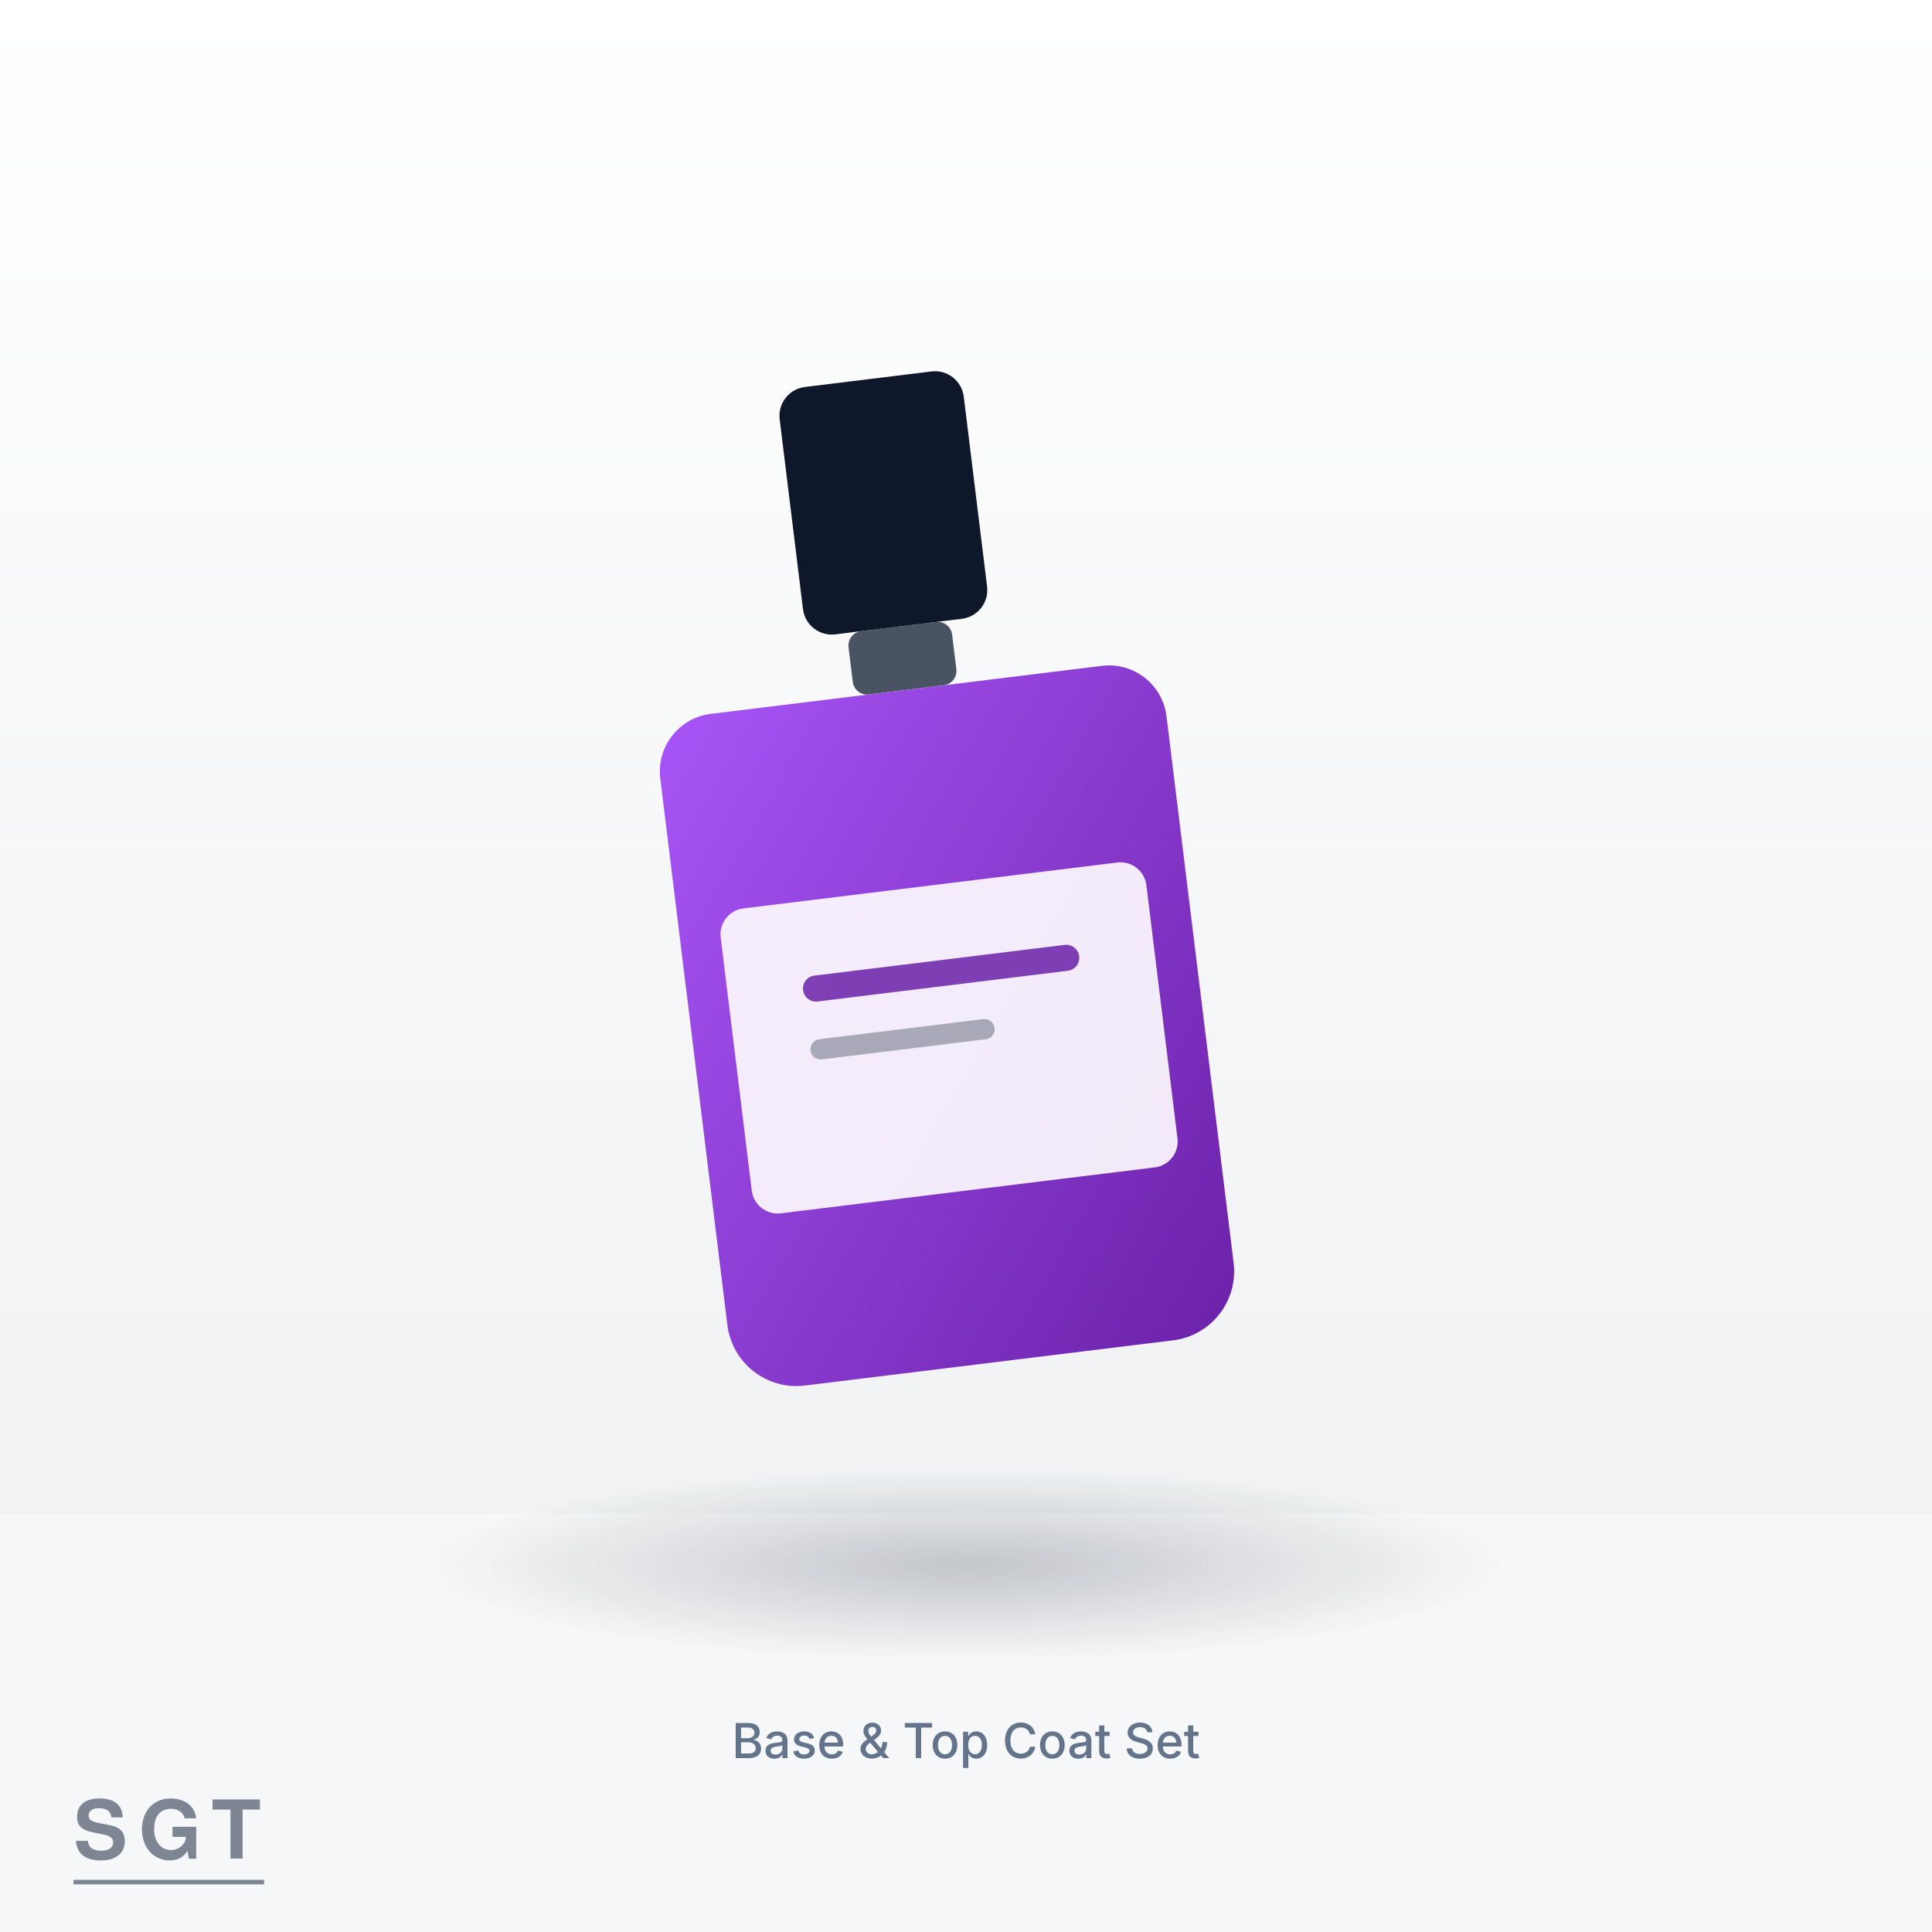
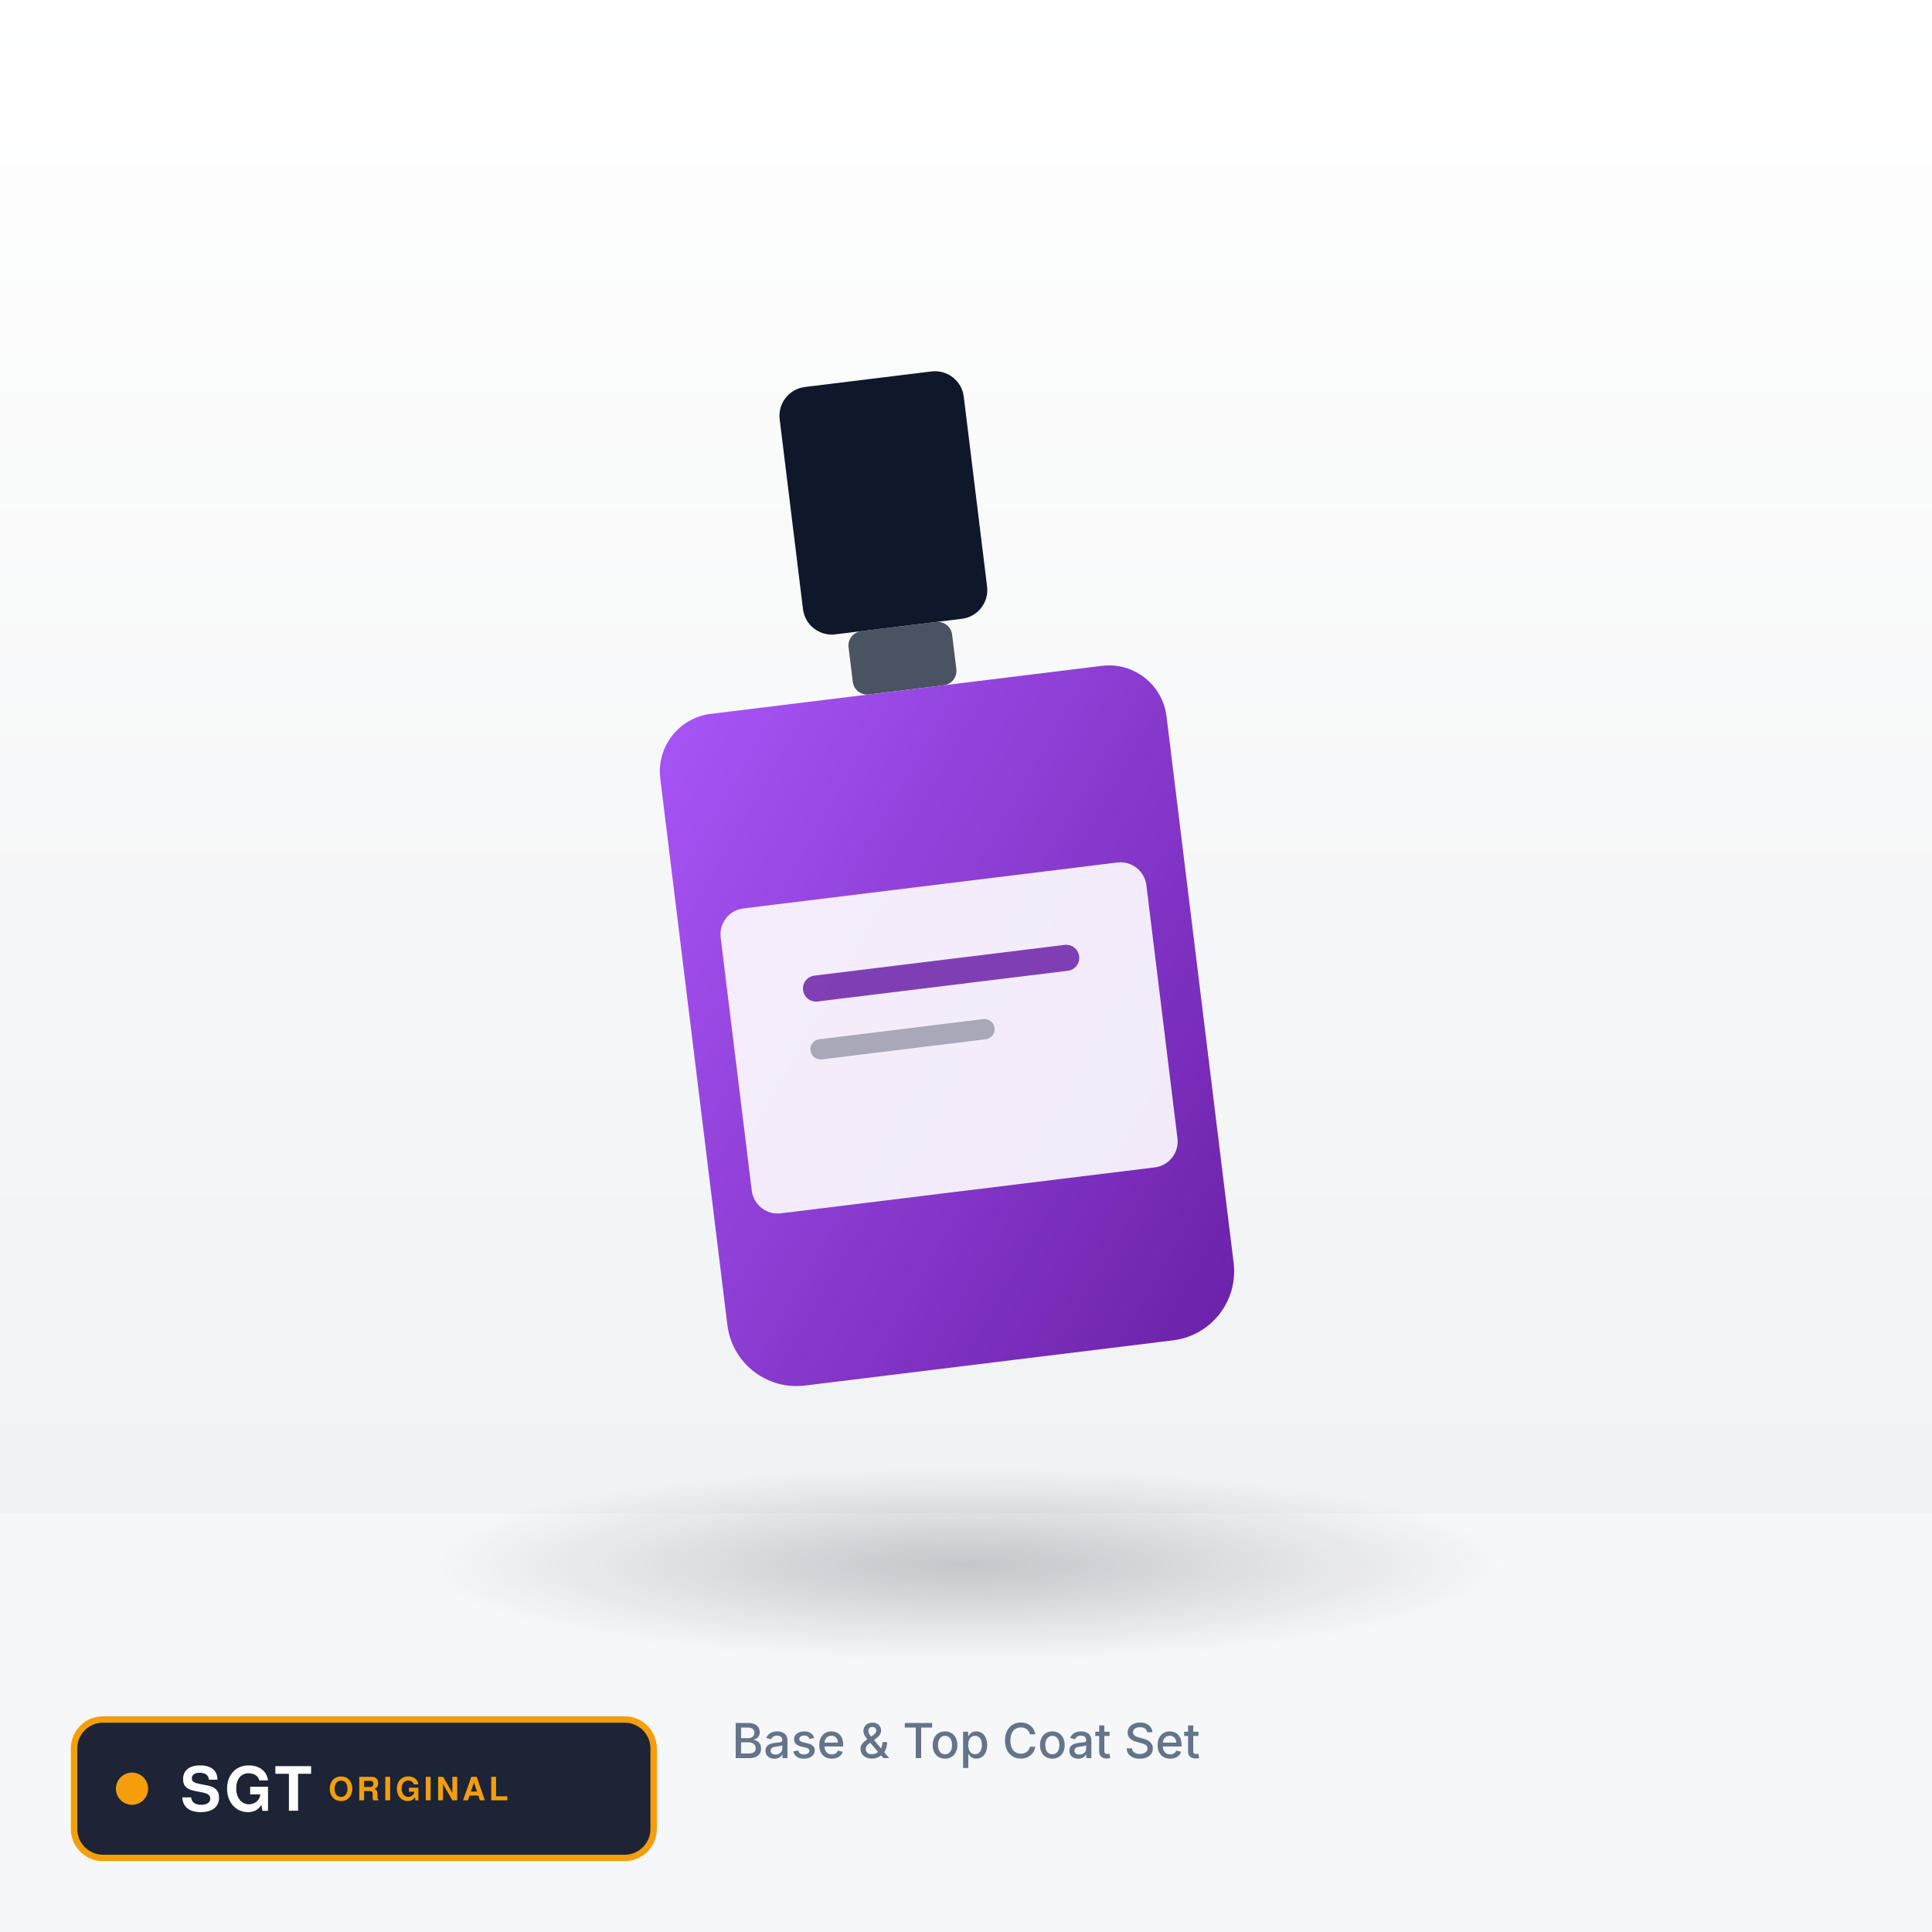
<svg xmlns="http://www.w3.org/2000/svg" viewBox="0 0 600 600" width="600" height="600" role="img" aria-label="Base &amp; Top Coat Set — Nail Products">
  <defs>
    <linearGradient id="bg" x1="0" y1="0" x2="0" y2="1">
      <stop offset="0%" stop-color="#ffffff" />
      <stop offset="100%" stop-color="#eceef0" />
    </linearGradient>
    <linearGradient id="body" x1="0" y1="0" x2="1" y2="1">
      <stop offset="0%" stop-color="#a855f7" />
      <stop offset="100%" stop-color="#6b21a8" />
    </linearGradient>
    <linearGradient id="stroke" x1="0" y1="0" x2="1" y2="1">
      <stop offset="0%" stop-color="#a855f7" />
      <stop offset="100%" stop-color="#6b21a8" />
    </linearGradient>
    <radialGradient id="shadow" cx="50%" cy="50%">
      <stop offset="0%" stop-color="#0f172a" stop-opacity="0.22" />
      <stop offset="100%" stop-color="#0f172a" stop-opacity="0" />
    </radialGradient>
  </defs>
  <rect width="600" height="600" fill="url(#bg)" />
  <rect y="470" width="600" height="130" fill="#f6f7f8" />
  <ellipse cx="300" cy="486" rx="168" ry="30" fill="url(#shadow)" />
  <g transform="translate(292 300) rotate(-7) scale(0.9) translate(-300 -300)">
    <rect x="268" y="96" width="64" height="86" rx="10" fill="#0f172a" />
    <rect x="282" y="182" width="36" height="22" rx="5" fill="#1e293b" opacity="0.8" />
    <path d="M232 204h136a20 20 0 0 1 20 20v190a24 24 0 0 1-24 24H236a24 24 0 0 1-24-24V224a20 20 0 0 1 20-20z" fill="url(#body)" />
    <rect x="226" y="272" width="148" height="106" rx="9" fill="#ffffff" opacity="0.9" />
    <rect x="252" y="298" width="96" height="9" rx="4.5" fill="#6b21a8" opacity="0.85" />
    <rect x="252" y="320" width="64" height="7" rx="3.5" fill="#1e293b" opacity="0.35" />
  </g>
  <text x="300" y="546" font-family="ui-sans-serif,system-ui,-apple-system,sans-serif" font-size="15" font-weight="500" fill="#64748b" text-anchor="middle">Base &amp; Top Coat Set</text>
-   <g id="sgt-mark" opacity="0.62">
-     <text x="22.8" y="577.2" fill="#334155" font-family="Helvetica Neue, Helvetica, Arial, sans-serif" font-size="25.2" font-weight="600" letter-spacing="3.53">SGT</text>
-     <rect x="22.8" y="583.8" width="59.2" height="1.4" fill="#334155" />
+   <g id="sgt-brand-tag">
+     <rect x="23" y="534" width="180" height="43" rx="9" fill="#0f172a" fill-opacity="0.94" stroke="#f59e0b" stroke-width="2" />
+     <circle cx="41" cy="555.5" r="5" fill="#f59e0b" />
+     <text x="56" y="562.34" fill="#ffffff" font-family="Helvetica Neue, Helvetica, Arial, sans-serif" font-weight="700" font-size="19" letter-spacing="1.14">SGT</text>
+     <text x="102" y="559.1" fill="#f59e0b" font-family="Helvetica Neue, Helvetica, Arial, sans-serif" font-weight="600" font-size="10" letter-spacing="1.00">ORIGINAL</text>
  </g>
</svg>
